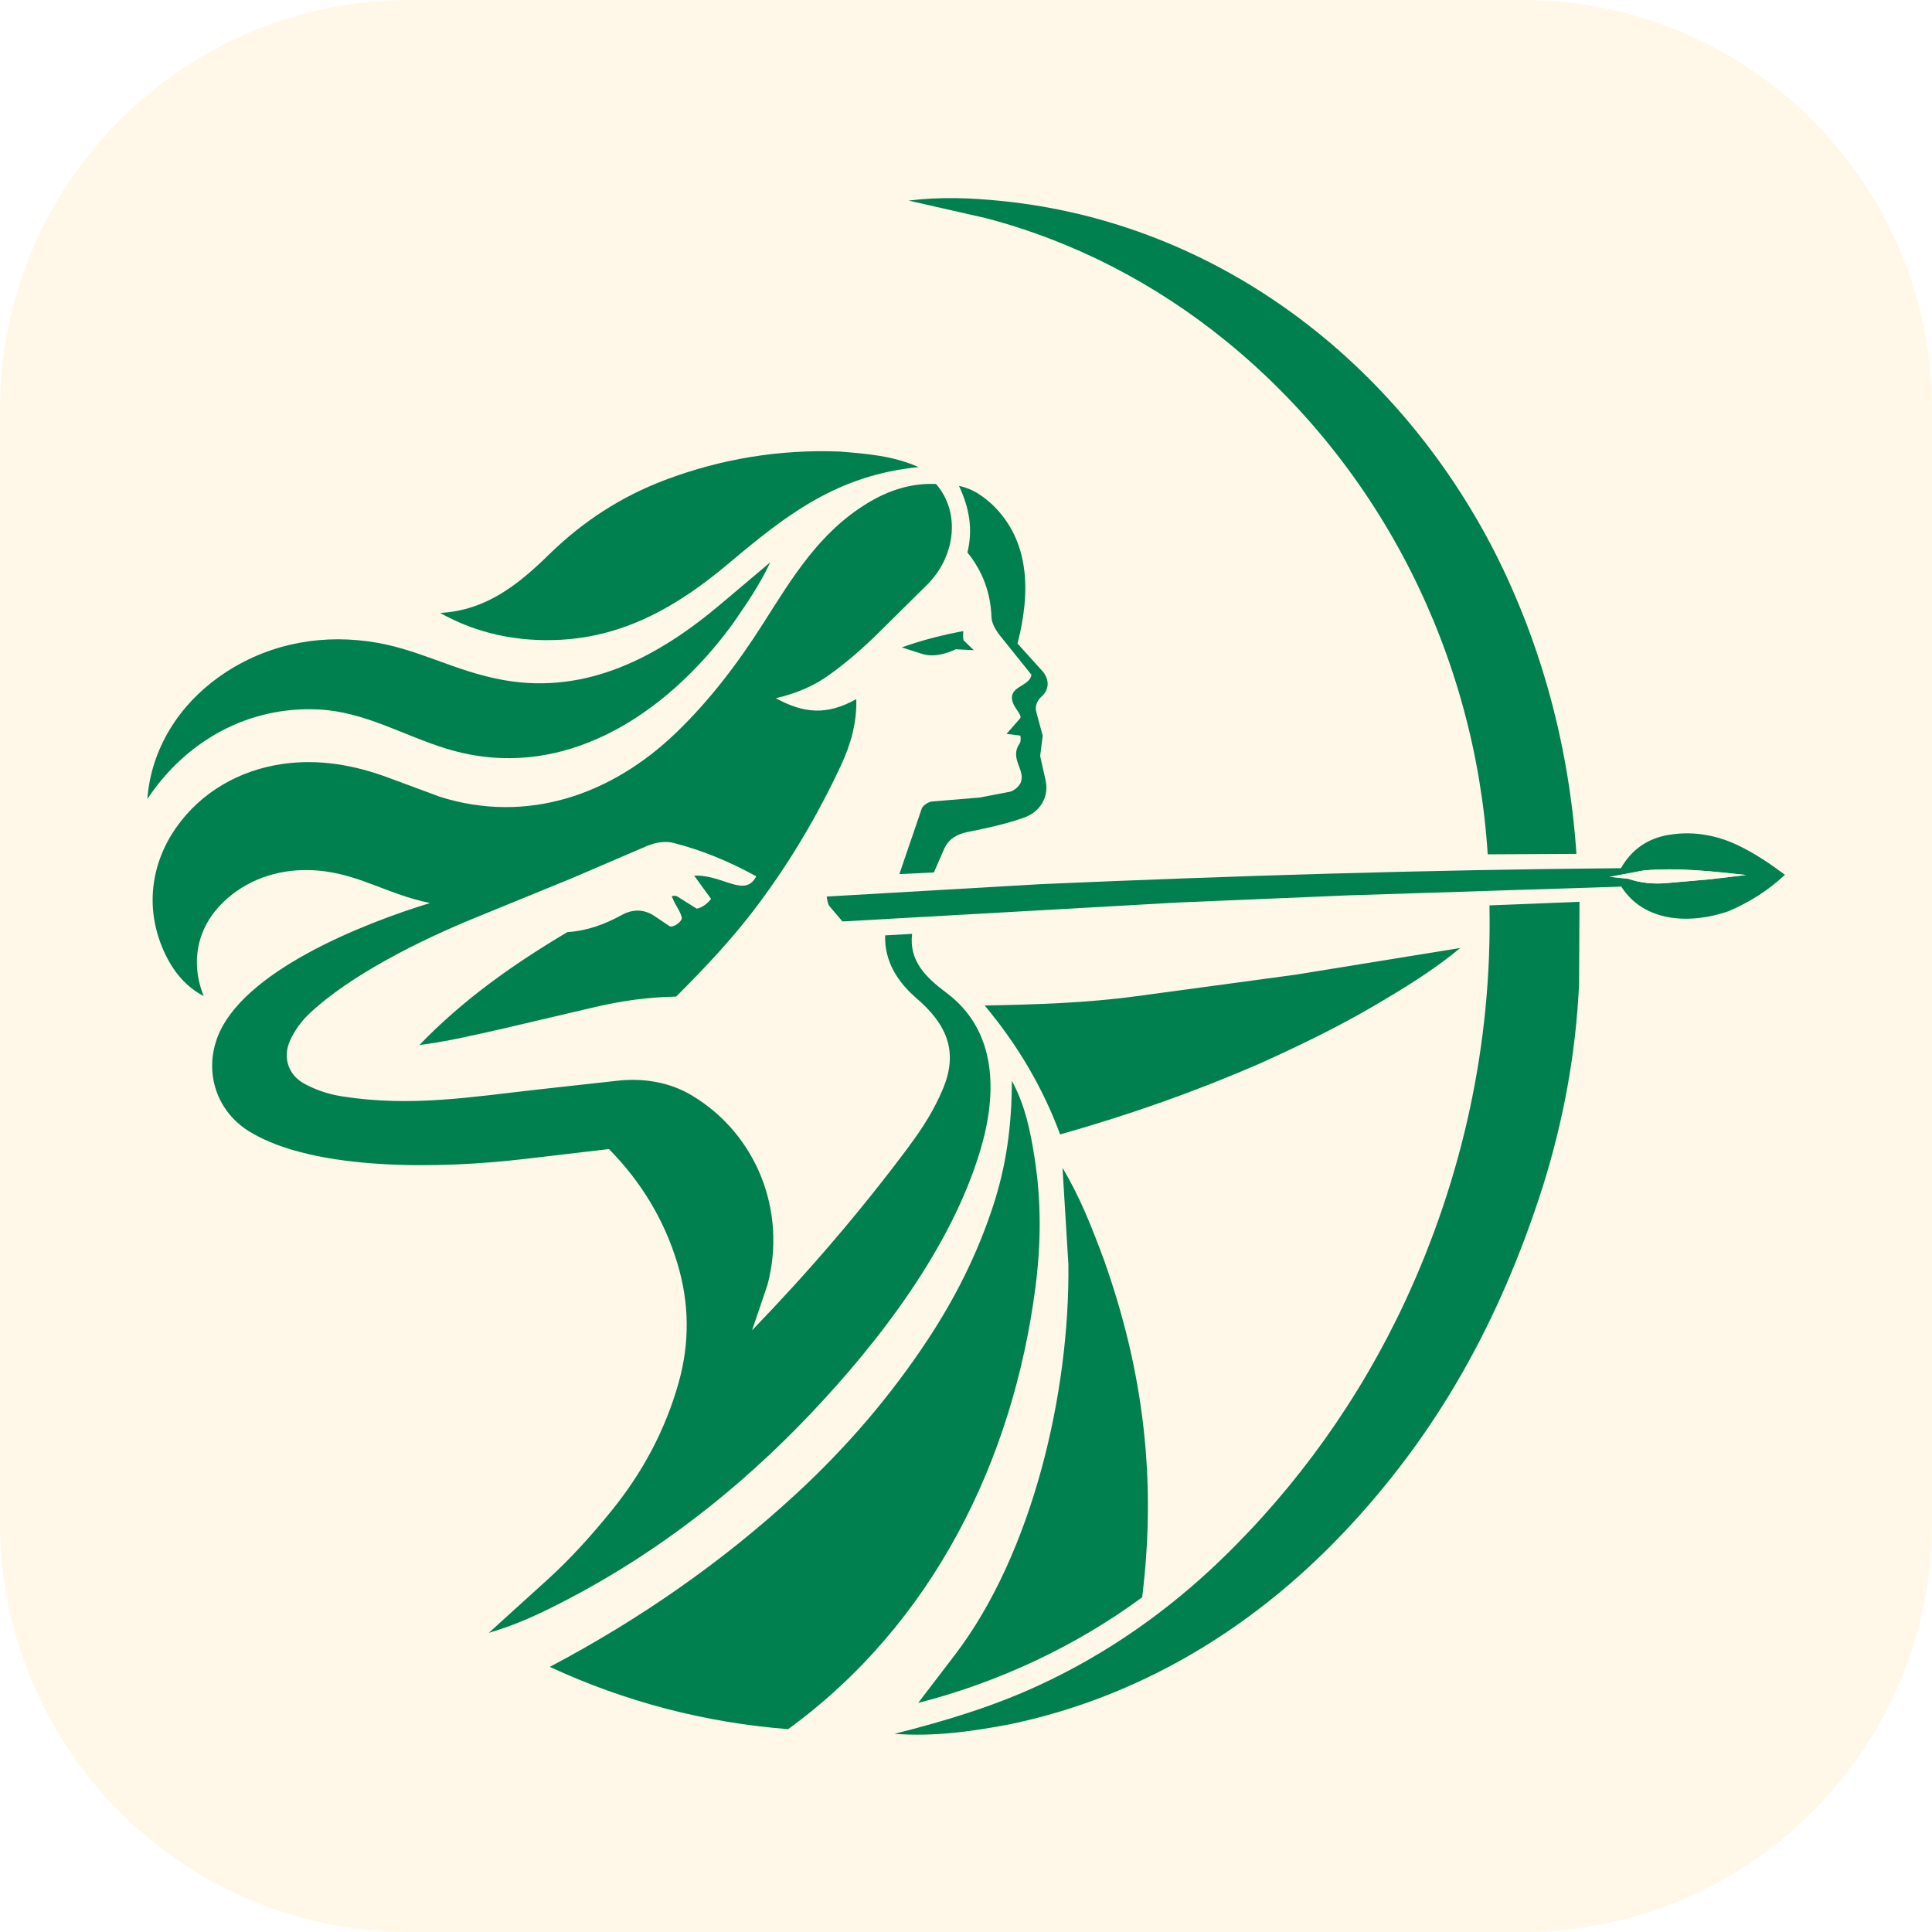
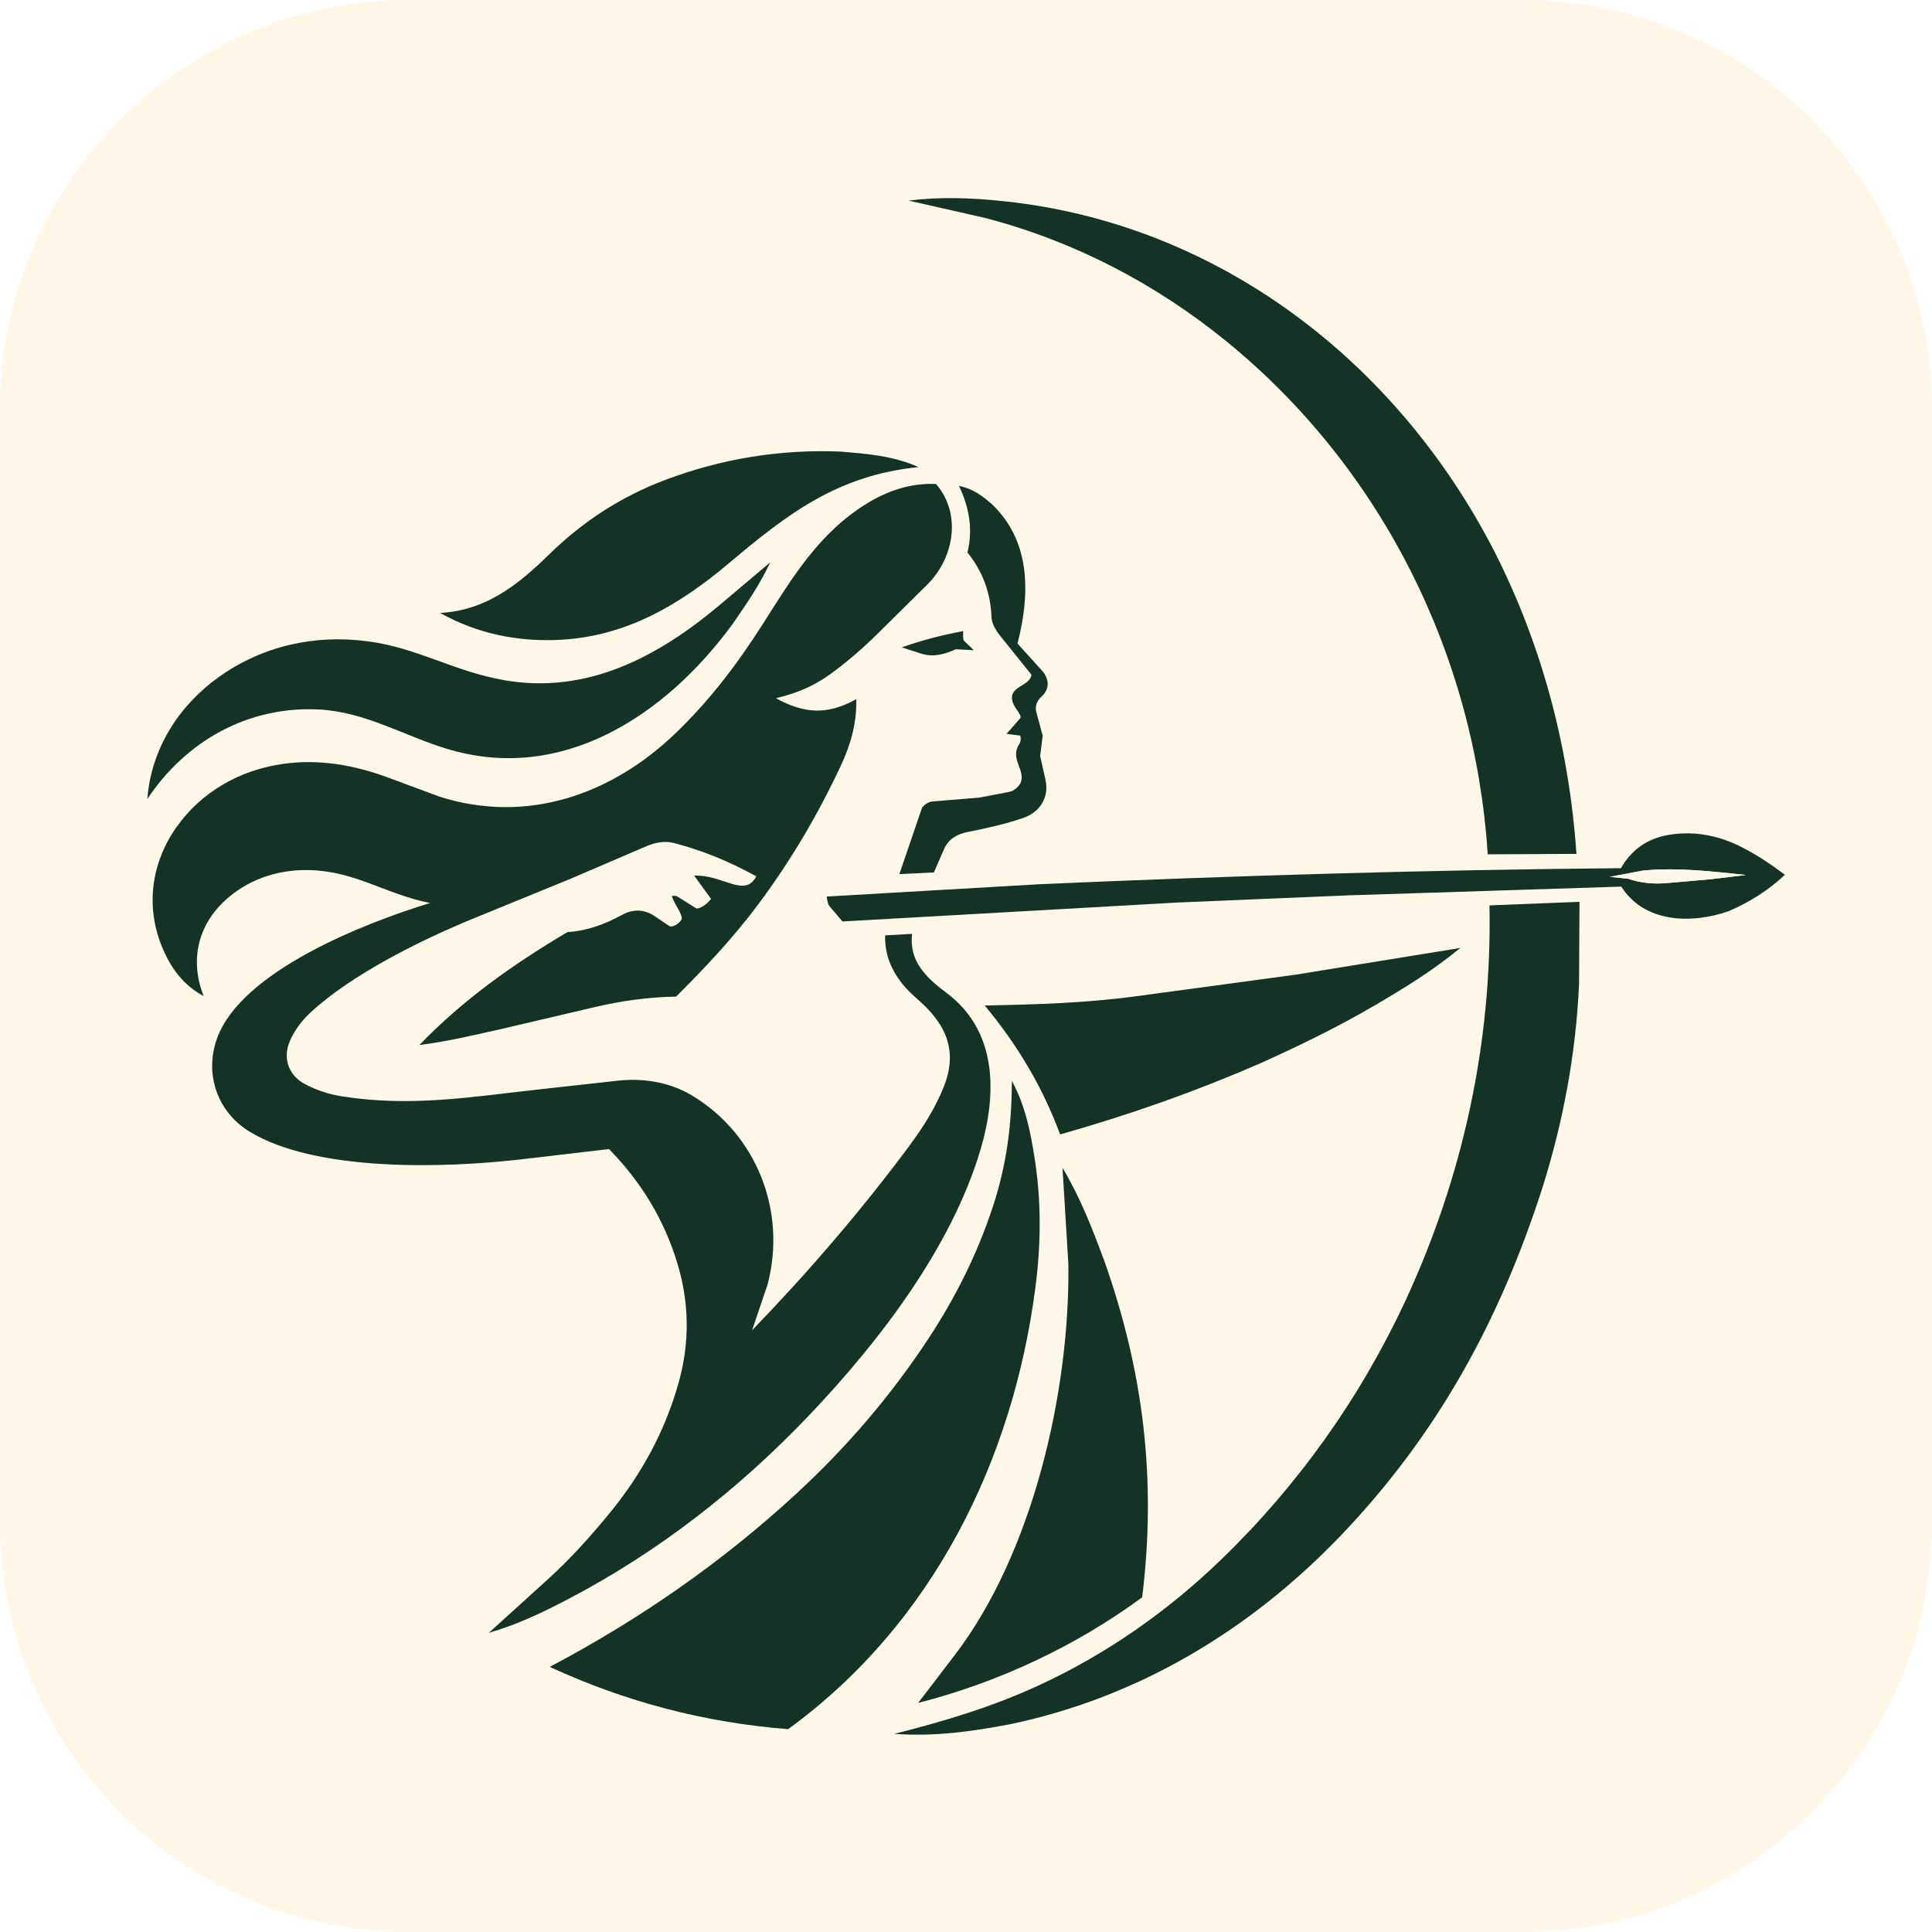
<svg xmlns="http://www.w3.org/2000/svg" viewBox="-90 -121 1180 1180">
  <rect x="-90" y="-121" width="1180" height="1180" rx="250" fill="#FFF8E8" />
  <g>
-     <path fill="#007F4F" d="M728.99,816.76c-55.1,57.62-123.5,98.86-201.8,115.28-23.54,4.52-46.47,7.73-70.9,5.93,30.88-7.84,59.7-16.45,88.26-29.65,41.33-19.1,78.43-45.08,111.26-76.75,46.77-45.12,84.84-98.62,112.32-157.58,35.32-75.9,53.23-158.04,51.59-242.01l54.98-2.19-.27,50.32c-1.97,42.56-9.52,83.33-22.26,123.98-26.03,81.22-64.14,150.95-123.17,212.68Z" />
-     <path fill="#007F4F" d="M818.64,400.8c-7.76-121.99-65.2-236.5-159.72-313.43-43.31-35.24-92.81-60.94-146.79-75.15l-47.19-10.71c19.18-2.38,37.82-1.72,57.49.31,131.55,13.56,241,98.14,300.51,214.41,29.12,57.52,45.5,119.96,49.89,184.29l-54.19.27Z" />
-     <path fill="#007F4F" d="M607.6,854.57c-40.09,29.56-87.55,51.95-136.8,64.5l22.32-29.19c47.64-62.3,70.35-160.72,69.41-238.68l-3.59-58.94c11.12,18.63,18.21,37.16,25.49,56.71,24,67.83,32.02,133.7,23.17,205.61Z" />
-     <path fill="#007F4F" d="M557.5,571.87c-10.58-28.44-25.47-53.96-46.07-78.74,31.23-.62,61.63-1.48,92.8-5.7l97.13-13.14,100.54-16.3c-16.77,13.84-34.21,24.5-52.55,35.24-22.76,13.33-45.69,24.36-69.84,35.32-39.17,16.98-78.36,30.95-122.02,43.32Z" />
-     <path fill="#007F4F" d="M472.89,373.02c.77-2.24,4.39-4.34,6.39-4.5l28.96-2.4,18.44-3.52c2.6-.5,5.72-3.35,6.59-5.31,3.59-8.03-7.18-14.83-.38-24.39.58-.82.67-4.17.21-4.63l-8.34-1.04,8.21-9.39c2.11-2.42-6.07-7.73-4.79-14.04,1.19-5.85,10.96-6.49,11.79-12.68l-19.09-23.77c-2.41-3-5.17-7.46-5.31-11.29-.53-14.72-5.13-27.74-14.69-39.64,3.38-13.81,1.3-27.02-5.17-40.66,8.45,1.73,14.49,6.14,20.44,11.51,23.22,22.39,23.24,54.07,15.3,84.78l15.11,16.72c4.12,4.56,4.82,11-.31,15.54-2.67,2.36-4.36,5.81-3.3,9.68l3.9,14.32-1.55,12.43,3.27,14.71c2.28,10.26-3.22,19.4-13.13,22.92-11.29,4.02-22.9,6.46-34.83,8.87-6.23,1.26-11.39,4.34-14,10.34l-6.22,14.27-21.09,1.02,13.61-39.83Z" />
-     <path fill="#007F4F" d="M465.34,578.87c8.59-11.53,15.4-22.39,20.66-35.04,9.55-22.99,1.93-39.52-16.3-55.18-11.52-9.9-19.56-22.6-19.1-38.34l16.48-.95c-1.97,16.3,8.08,26.4,20.88,35.94,30.96,23.09,31.34,61.01,20.75,96.36-17.76,59.28-61.37,116.31-103.87,161.07-43.26,45.56-92.78,84.28-148.49,113.29-15.51,8.08-30.33,15.19-47.81,20.27l35.61-32.28c14.38-13.04,26.8-26.87,39.08-41.96,19.1-23.47,33.13-49.52,41.3-78.71,6.8-24.3,6.49-48.61-.81-72.73-8.03-26.54-22.04-49.71-41.77-69.8l-52.75,6.18c-48.01,5.63-126.57,7.83-166.93-16.92-19.57-12-27.57-35.2-19.69-56.92,14.79-40.8,89.26-70.15,130.09-82.62-27.56-5.53-45.32-19.36-73.65-20.1-19.82-.52-38.6,6.02-52.67,19.58-15.75,15.18-20.38,36.37-11.94,57.36-12.56-6.57-20.36-17.61-25.44-30.02-10.12-24.69-6.67-51.12,8.72-73.02,15.16-21.57,38.63-34.98,65-38.75,22.17-3.16,43.7.66,64.62,8.43l31.34,11.63c53.23,16.79,104.81-1.13,144.2-39.03,20.75-19.97,37.72-42.39,53.19-66.7,18.01-28.32,34.24-55.49,63.52-73.45,12.89-7.9,26.86-12.54,42.14-11.85,15.65,18.11,11.21,45.06-5.44,61.52l-29.65,29.33c-9.37,9.26-18.96,17.62-29.59,25.35-9.96,7.24-20.58,11.68-33.19,14.63,17.12,9.31,31.12,10.62,49.16.56.37,14.43-3.33,27.55-9.41,40.58-14.08,30.14-30.74,58.36-50.72,85.09-15.18,20.31-32.04,38.18-49.91,56.02-17.15.33-33.04,2.52-49.67,6.41l-57.46,13.47c-16.39,3.62-31.78,7.42-49.67,9.7,26.91-27.96,57.68-49.53,90.37-68.96,12.27-.82,22.85-4.75,33.37-10.53,6.64-3.65,13.57-3.55,19.99.79l8.99,6.07c2,1.35,8.14-2.86,7.52-5.35-.94-3.76-3.53-7-4.99-10.33l-1.07-2.42c-.23-.52,2.53-.51,3.07-.17l12.13,7.6c3.13-.5,6.54-3,8.75-5.96l-10.32-14.21c17.6-.73,30.89,13.91,37.94.43-16.53-9.12-32.87-15.84-50.52-20.4-5.38-1.39-11.47-.19-16.42,1.94l-46.13,19.81-58.94,24.1c-32.63,13.34-75.61,34.59-100.77,58.23-5.11,4.8-9.34,10.64-12.07,16.86-4.44,10.11-.97,20.75,8.63,26.02,7.09,3.9,14.91,6.52,23.14,7.82,42.27,6.68,79.26.31,120.46-4.25l48.02-5.31c15.54-1.72,31.6.84,45.09,8.89,39.89,23.78,58.24,71.04,46.38,115.7l-9.43,27.87c34.52-35.75,66.23-72.61,96.04-112.62Z" />
-     <path fill="#007F4F" d="M391.35,935.11c-50.68-3.96-99.36-16.66-145.58-38.04,54.84-28.94,105.33-63.99,150.59-105.76,30.56-28.21,57.32-59.32,80.14-93.88,17.06-25.83,30.49-52.64,40.08-81.96,8.1-24.79,11.38-49.06,11.43-76.33,8.13,14.94,11.34,30.79,13.91,47.27,4.11,26.23,3.92,52.24.48,78.85-13.69,105.84-62.81,205.63-151.04,269.85Z" />
-     <path fill="#007F4F" d="M104.6,312.33c-42.76-2.14-80.82,18.94-104.6,54.64,2.32-30.89,19.56-57.35,43.65-74.46,26.54-18.99,58.65-26.18,90.96-21.82,30.19,3.89,52.34,18.3,83.28,23.73,50.74,8.91,94.31-14.36,132.26-46.41l30.33-25.61c-6.77,14.28-14.68,25.62-23.12,37.84-40.77,55.71-104.11,97.55-174.46,76.1-26.55-8.09-49.95-22.6-78.28-24.02Z" />
-     <path fill="#007F4F" d="M355.17,223.02c-30.12,25.35-62.48,44.59-102.9,46.74-25.91,1.38-50.9-3.72-73.44-16.39,28.16-1.55,47.72-17.3,66.76-35.95,20.53-20.02,43.77-35.14,70.71-45.3,34.27-12.93,70.11-18.78,106.77-17.32,16.57,1.38,32.19,2.49,47.94,9.48-49.47,4.99-79.98,28.54-115.84,58.73Z" />
-     <path fill="#007F4F" d="M504.77,276.11l-10.99-.57c-6.66,3.05-13.86,5.01-20.95,2.73l-12.06-3.87c12.37-4.4,24.33-7.46,37.55-9.97-.07,2.22-.35,5.17.49,5.97l5.96,5.71Z" />
-     <path fill="#007F4F" d="M735.28,425.78l-105.95,4.45-204.78,11.57-7.92-9.33c-.85-1-1.5-3.76-1.71-5.89l130.4-7.55c118.48-5.18,236.02-8.76,354.71-9.77,5.92-10.49,14.94-17.27,26.47-19.81,16.04-3.45,32.07-.71,46.69,6.66,9.51,4.76,17.75,10.29,26.99,17.17-10.37,9.69-21.61,16.75-34.43,22.26-23.45,8.1-51.57,6.84-65.53-15.03l-164.95,5.29ZM928.22,418.33l26.93-2.37,21.23-2.55c-20.73-2.17-41.56-4.7-62.74-2.72l-20.5,3.86,11.26,1.15c7.74,2.69,15.64,3.35,23.82,2.63Z" />
+     <path fill="#123326" d="M728.99,816.76c-55.1,57.62-123.5,98.86-201.8,115.28-23.54,4.52-46.47,7.73-70.9,5.93,30.88-7.84,59.7-16.45,88.26-29.65,41.33-19.1,78.43-45.08,111.26-76.75,46.77-45.12,84.84-98.62,112.32-157.58,35.32-75.9,53.23-158.04,51.59-242.01l54.98-2.19-.27,50.32c-1.97,42.56-9.52,83.33-22.26,123.98-26.03,81.22-64.14,150.95-123.17,212.68Z" />
+     <path fill="#123326" d="M818.64,400.8c-7.76-121.99-65.2-236.5-159.72-313.43-43.31-35.24-92.81-60.94-146.79-75.15l-47.19-10.71c19.18-2.38,37.82-1.72,57.49.31,131.55,13.56,241,98.14,300.51,214.41,29.12,57.52,45.5,119.96,49.89,184.29l-54.19.27Z" />
+     <path fill="#123326" d="M607.6,854.57c-40.09,29.56-87.55,51.95-136.8,64.5l22.32-29.19c47.64-62.3,70.35-160.72,69.41-238.68l-3.59-58.94c11.12,18.63,18.21,37.16,25.49,56.71,24,67.83,32.02,133.7,23.17,205.61Z" />
+     <path fill="#123326" d="M557.5,571.87c-10.58-28.44-25.47-53.96-46.07-78.74,31.23-.62,61.63-1.48,92.8-5.7l97.13-13.14,100.54-16.3c-16.77,13.84-34.21,24.5-52.55,35.24-22.76,13.33-45.69,24.36-69.84,35.32-39.17,16.98-78.36,30.95-122.02,43.32Z" />
+     <path fill="#123326" d="M472.89,373.02c.77-2.24,4.39-4.34,6.39-4.5l28.96-2.4,18.44-3.52c2.6-.5,5.72-3.35,6.59-5.31,3.59-8.03-7.18-14.83-.38-24.39.58-.82.67-4.17.21-4.63l-8.34-1.04,8.21-9.39c2.11-2.42-6.07-7.73-4.79-14.04,1.19-5.85,10.96-6.49,11.79-12.68l-19.09-23.77c-2.41-3-5.17-7.46-5.31-11.29-.53-14.72-5.13-27.74-14.69-39.64,3.38-13.81,1.3-27.02-5.17-40.66,8.45,1.73,14.49,6.14,20.44,11.51,23.22,22.39,23.24,54.07,15.3,84.78l15.11,16.72c4.12,4.56,4.82,11-.31,15.54-2.67,2.36-4.36,5.81-3.3,9.68l3.9,14.32-1.55,12.43,3.27,14.71c2.28,10.26-3.22,19.4-13.13,22.92-11.29,4.02-22.9,6.46-34.83,8.87-6.23,1.26-11.39,4.34-14,10.34l-6.22,14.27-21.09,1.02,13.61-39.83Z" />
+     <path fill="#123326" d="M465.34,578.87c8.59-11.53,15.4-22.39,20.66-35.04,9.55-22.99,1.93-39.52-16.3-55.18-11.52-9.9-19.56-22.6-19.1-38.34l16.48-.95c-1.97,16.3,8.08,26.4,20.88,35.94,30.96,23.09,31.34,61.01,20.75,96.36-17.76,59.28-61.37,116.31-103.87,161.07-43.26,45.56-92.78,84.28-148.49,113.29-15.51,8.08-30.33,15.19-47.81,20.27l35.61-32.28c14.38-13.04,26.8-26.87,39.08-41.96,19.1-23.47,33.13-49.52,41.3-78.71,6.8-24.3,6.49-48.61-.81-72.73-8.03-26.54-22.04-49.71-41.77-69.8l-52.75,6.18c-48.01,5.63-126.57,7.83-166.93-16.92-19.57-12-27.57-35.2-19.69-56.92,14.79-40.8,89.26-70.15,130.09-82.62-27.56-5.53-45.32-19.36-73.65-20.1-19.82-.52-38.6,6.02-52.67,19.58-15.75,15.18-20.38,36.37-11.94,57.36-12.56-6.57-20.36-17.61-25.44-30.02-10.12-24.69-6.67-51.12,8.72-73.02,15.16-21.57,38.63-34.98,65-38.75,22.17-3.16,43.7.66,64.62,8.43l31.34,11.63c53.23,16.79,104.81-1.13,144.2-39.03,20.75-19.97,37.72-42.39,53.19-66.7,18.01-28.32,34.24-55.49,63.52-73.45,12.89-7.9,26.86-12.54,42.14-11.85,15.65,18.11,11.21,45.06-5.44,61.52l-29.65,29.33c-9.37,9.26-18.96,17.62-29.59,25.35-9.96,7.24-20.58,11.68-33.19,14.63,17.12,9.31,31.12,10.62,49.16.56.37,14.43-3.33,27.55-9.41,40.58-14.08,30.14-30.74,58.36-50.72,85.09-15.18,20.31-32.04,38.18-49.91,56.02-17.15.33-33.04,2.52-49.67,6.41l-57.46,13.47c-16.39,3.62-31.78,7.42-49.67,9.7,26.91-27.96,57.68-49.53,90.37-68.96,12.27-.82,22.85-4.75,33.37-10.53,6.64-3.65,13.57-3.55,19.99.79l8.99,6.07c2,1.35,8.14-2.86,7.52-5.35-.94-3.76-3.53-7-4.99-10.33l-1.07-2.42c-.23-.52,2.53-.51,3.07-.17l12.13,7.6c3.13-.5,6.54-3,8.75-5.96l-10.32-14.21c17.6-.73,30.89,13.91,37.94.43-16.53-9.12-32.87-15.84-50.52-20.4-5.38-1.39-11.47-.19-16.42,1.94l-46.13,19.81-58.94,24.1c-32.63,13.34-75.61,34.59-100.77,58.23-5.11,4.8-9.34,10.64-12.07,16.86-4.44,10.11-.97,20.75,8.63,26.02,7.09,3.9,14.91,6.52,23.14,7.82,42.27,6.68,79.26.31,120.46-4.25l48.02-5.31c15.54-1.72,31.6.84,45.09,8.89,39.89,23.78,58.24,71.04,46.38,115.7l-9.43,27.87c34.52-35.75,66.23-72.61,96.04-112.62Z" />
+     <path fill="#123326" d="M391.35,935.11c-50.68-3.96-99.36-16.66-145.58-38.04,54.84-28.94,105.33-63.99,150.59-105.76,30.56-28.21,57.32-59.32,80.14-93.88,17.06-25.83,30.49-52.64,40.08-81.96,8.1-24.79,11.38-49.06,11.43-76.33,8.13,14.94,11.34,30.79,13.91,47.27,4.11,26.23,3.92,52.24.48,78.85-13.69,105.84-62.81,205.63-151.04,269.85Z" />
+     <path fill="#123326" d="M104.6,312.33c-42.76-2.14-80.82,18.94-104.6,54.64,2.32-30.89,19.56-57.35,43.65-74.46,26.54-18.99,58.65-26.18,90.96-21.82,30.19,3.89,52.34,18.3,83.28,23.73,50.74,8.91,94.31-14.36,132.26-46.41l30.33-25.61c-6.77,14.28-14.68,25.62-23.12,37.84-40.77,55.71-104.11,97.55-174.46,76.1-26.55-8.09-49.95-22.6-78.28-24.02Z" />
+     <path fill="#123326" d="M355.17,223.02c-30.12,25.35-62.48,44.59-102.9,46.74-25.91,1.38-50.9-3.72-73.44-16.39,28.16-1.55,47.72-17.3,66.76-35.95,20.53-20.02,43.77-35.14,70.71-45.3,34.27-12.93,70.11-18.78,106.77-17.32,16.57,1.38,32.19,2.49,47.94,9.48-49.47,4.99-79.98,28.54-115.84,58.73Z" />
+     <path fill="#123326" d="M504.77,276.11l-10.99-.57c-6.66,3.05-13.86,5.01-20.95,2.73l-12.06-3.87c12.37-4.4,24.33-7.46,37.55-9.97-.07,2.22-.35,5.17.49,5.97l5.96,5.71Z" />
+     <path fill="#123326" d="M735.28,425.78l-105.95,4.45-204.78,11.57-7.92-9.33c-.85-1-1.5-3.76-1.71-5.89l130.4-7.55c118.48-5.18,236.02-8.76,354.71-9.77,5.92-10.49,14.94-17.27,26.47-19.81,16.04-3.45,32.07-.71,46.69,6.66,9.51,4.76,17.75,10.29,26.99,17.17-10.37,9.69-21.61,16.75-34.43,22.26-23.45,8.1-51.57,6.84-65.53-15.03l-164.95,5.29ZM928.22,418.33l26.93-2.37,21.23-2.55c-20.73-2.17-41.56-4.7-62.74-2.72l-20.5,3.86,11.26,1.15c7.74,2.69,15.64,3.35,23.82,2.63Z" />
    <path fill="#FFF8E8" d="M928.22,418.33c-8.17.72-16.08.05-23.82-2.63l-11.26-1.15,20.5-3.86c21.18-1.98,42.01.55,62.74,2.72l-21.23,2.55-26.93,2.37Z" />
  </g>
</svg>
